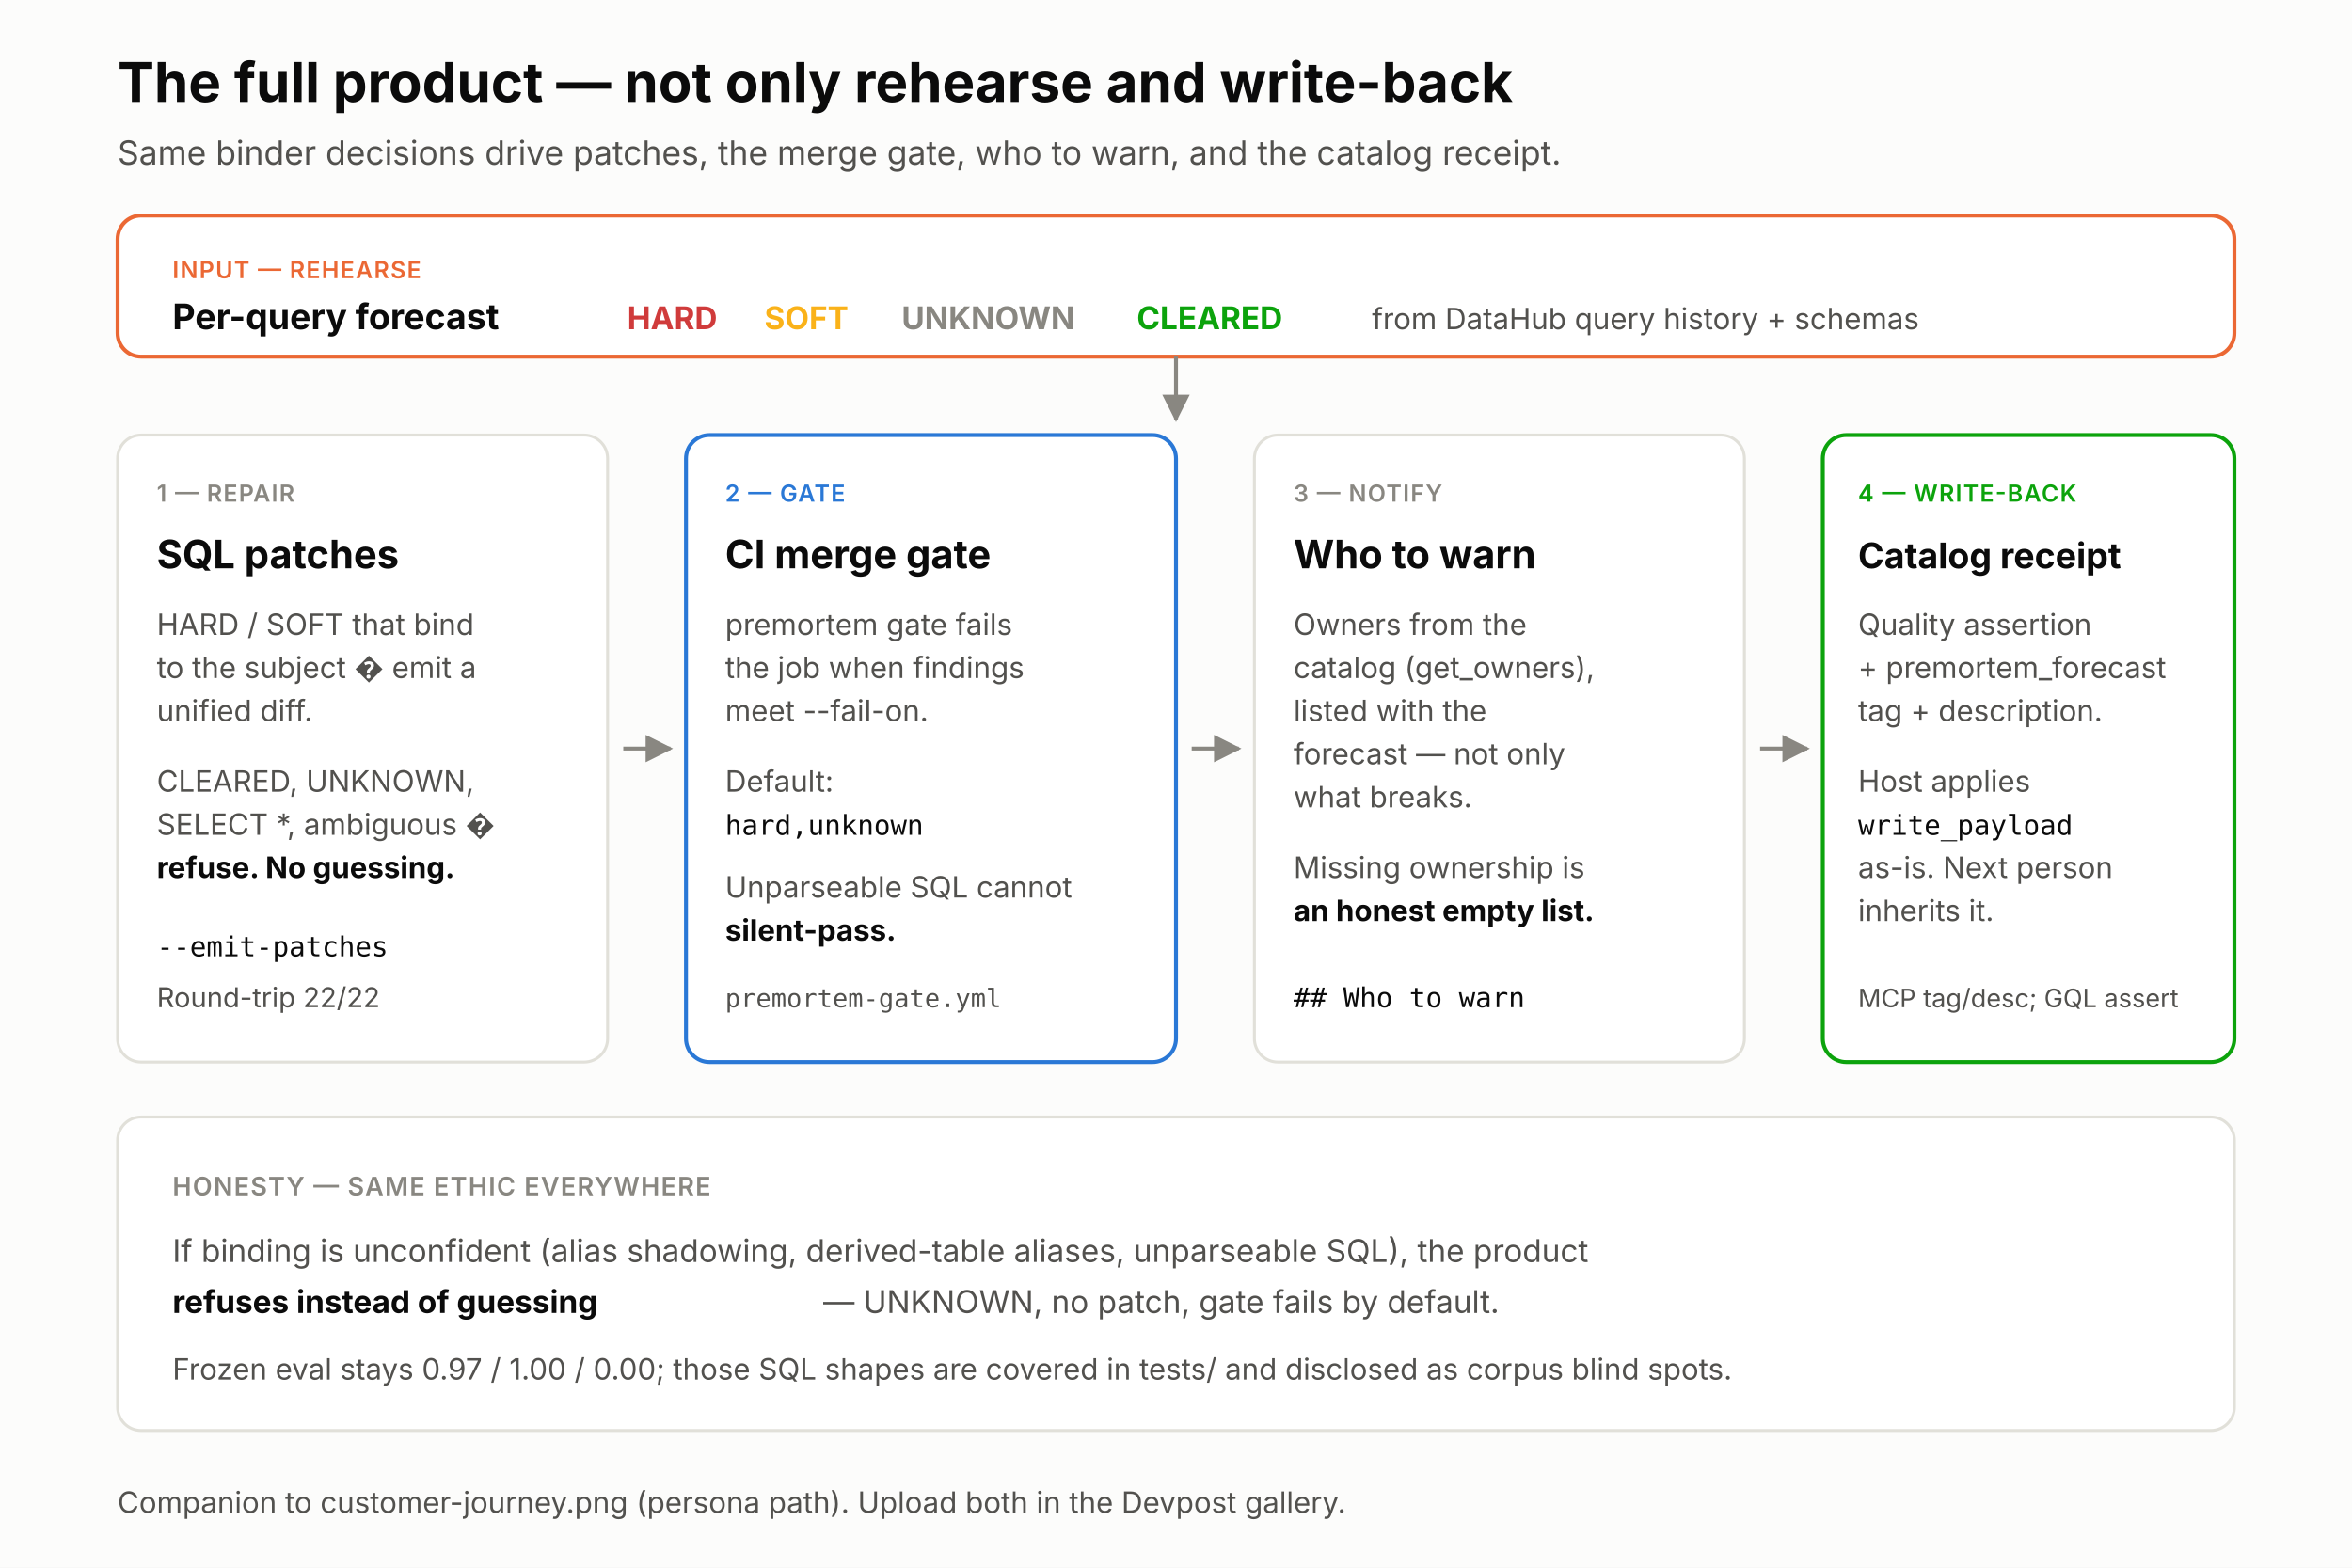
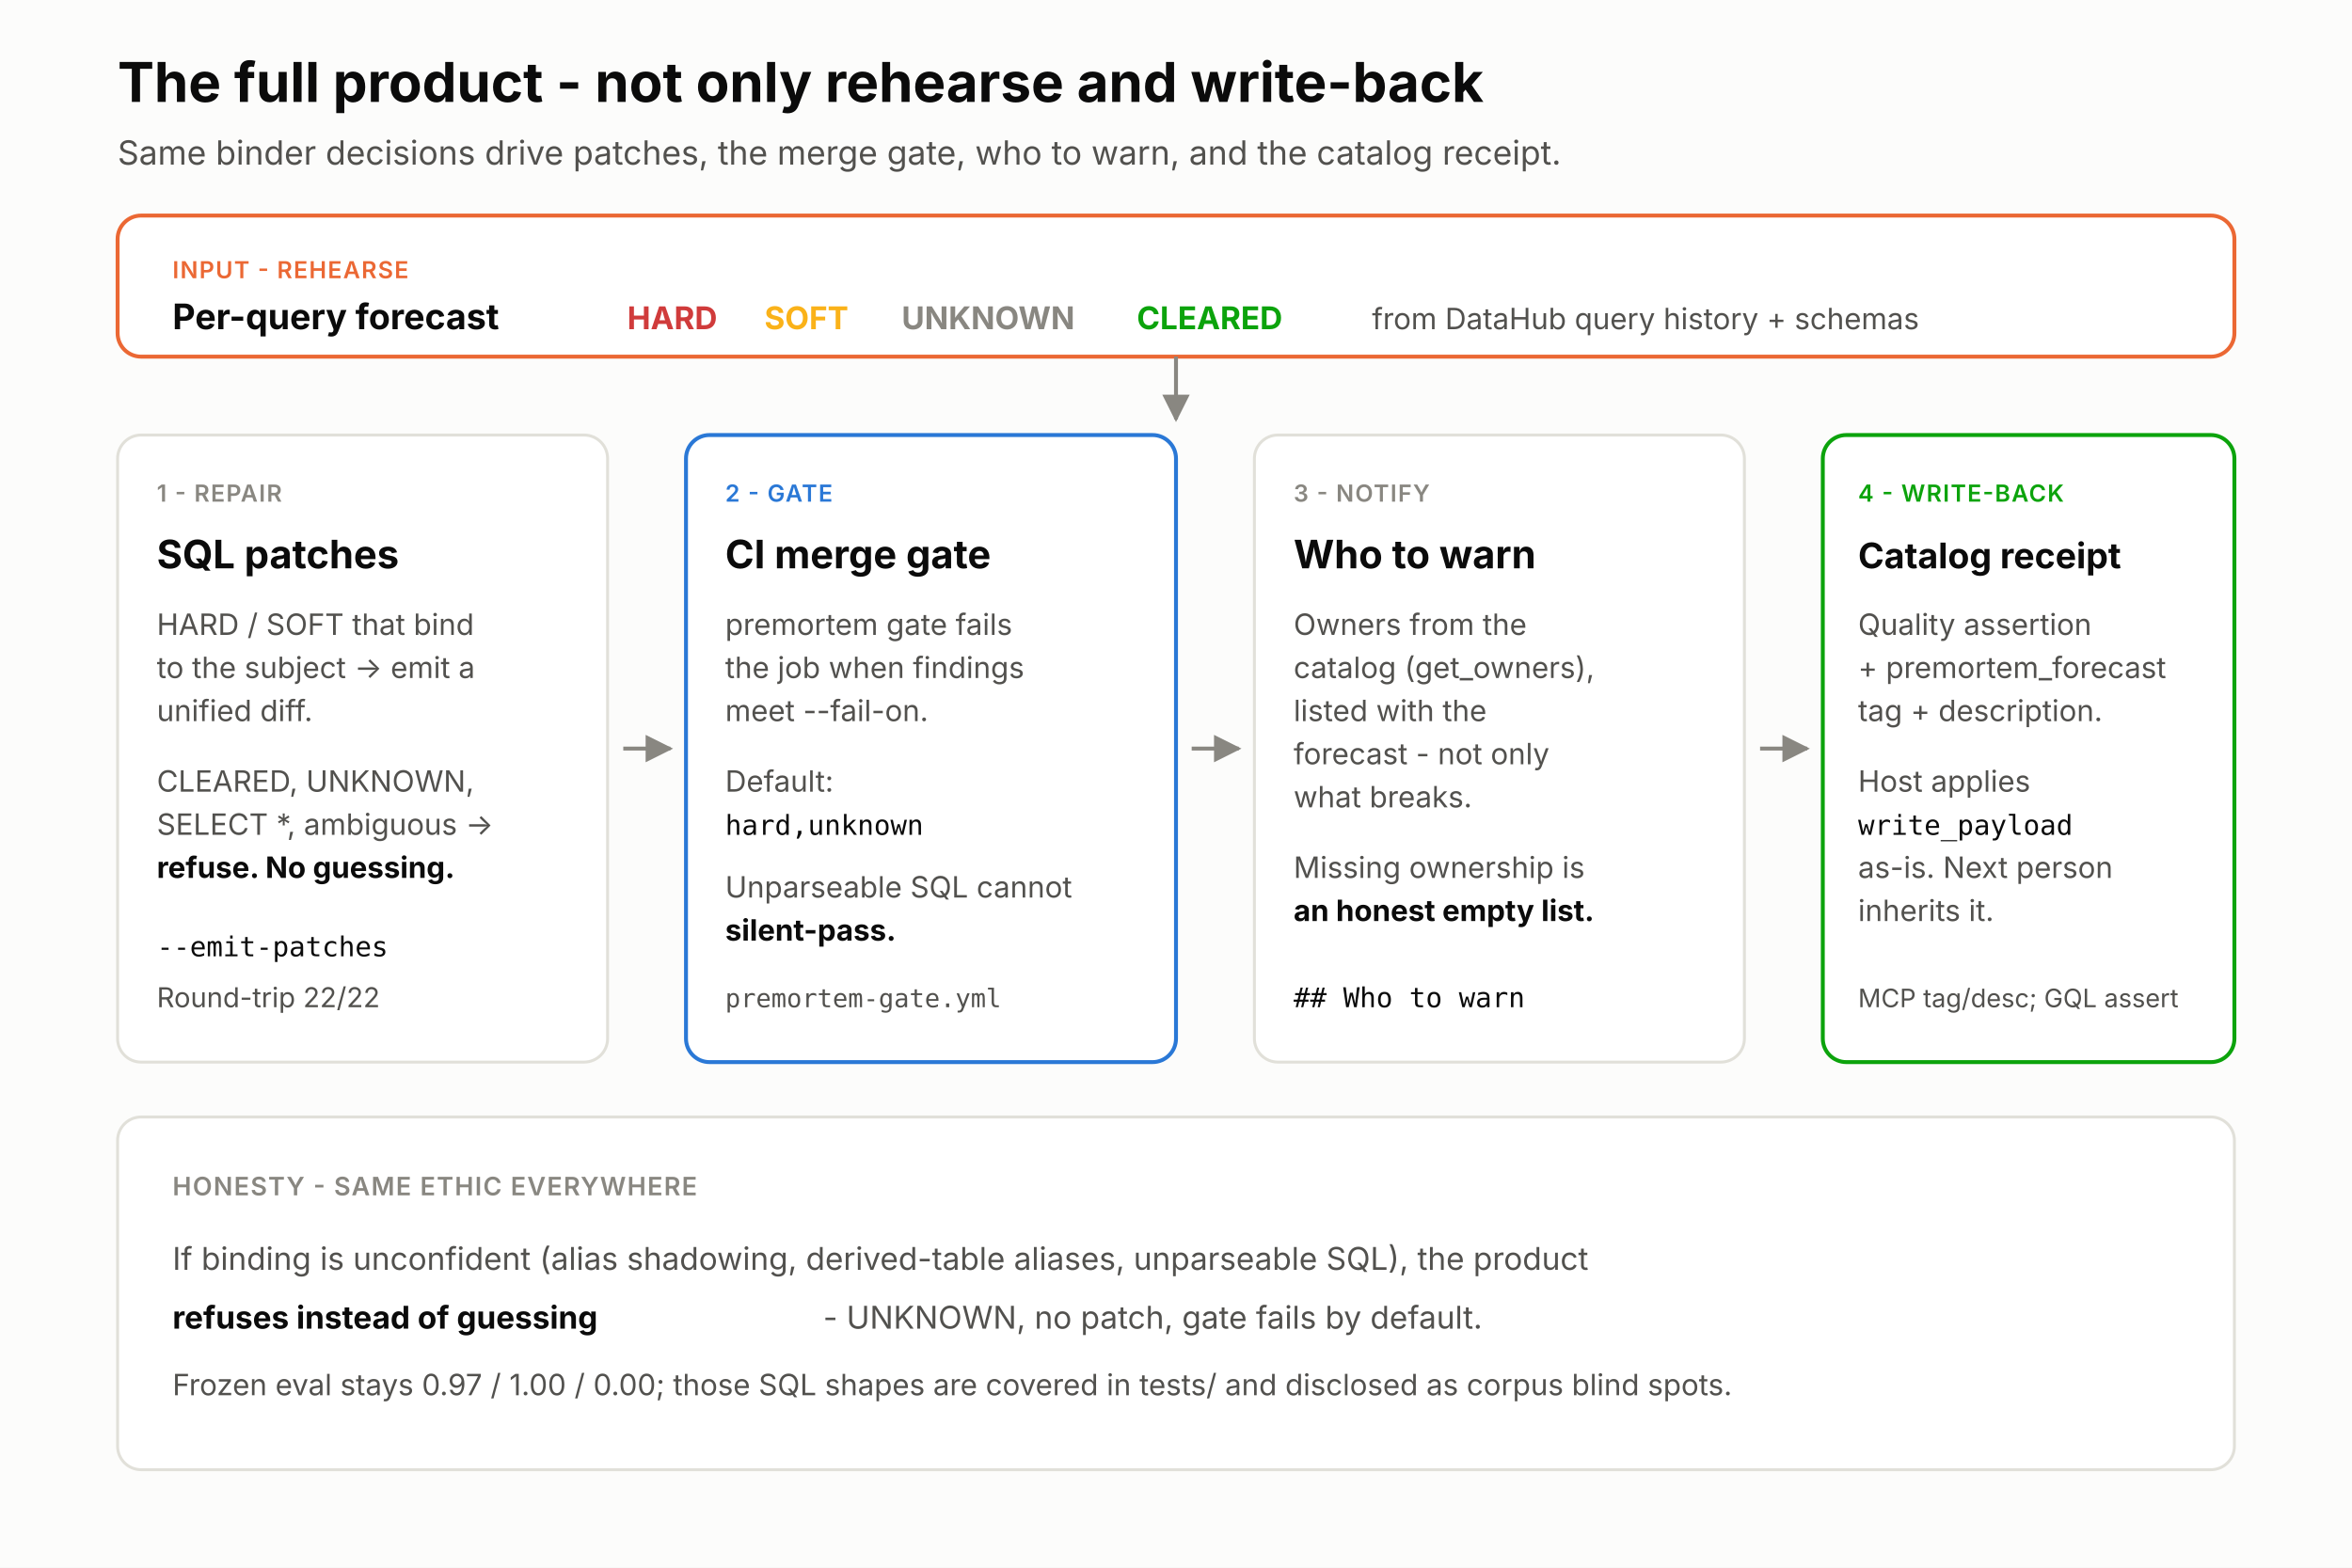
<svg xmlns="http://www.w3.org/2000/svg" viewBox="0 0 1200 800" width="1200" height="800" font-family="system-ui, -apple-system, 'Segoe UI', sans-serif">
  <rect width="1200" height="800" fill="#fcfcfb" />
  <defs>
    <marker id="ar" viewBox="0 0 10 10" refX="9" refY="5" markerWidth="7" markerHeight="7" orient="auto-start-reverse">
      <path d="M0 0 L10 5 L0 10 z" fill="#898781" />
    </marker>
  </defs>
-   <text x="60" y="52" font-size="28" font-weight="700" fill="#0b0b0b">The full product — not only rehearse and write-back</text>
+   <text x="60" y="52" font-size="28" font-weight="700" fill="#0b0b0b">The full product - not only rehearse and write-back</text>
  <text x="60" y="84" font-size="17" fill="#52514e">Same binder decisions drive patches, the merge gate, who to warn, and the catalog receipt.</text>
  <rect x="60" y="110" width="1080" height="72" rx="12" fill="#ffffff" stroke="#eb6834" stroke-width="2" />
-   <text x="88" y="142" font-size="12" font-weight="600" fill="#eb6834" letter-spacing="0.6">INPUT — REHEARSE</text>
+   <text x="88" y="142" font-size="12" font-weight="600" fill="#eb6834" letter-spacing="0.6">INPUT - REHEARSE</text>
  <text x="88" y="168" font-size="18" font-weight="700" fill="#0b0b0b">Per-query forecast</text>
  <text x="320" y="168" font-size="16" font-weight="700" fill="#d03b3b">HARD</text>
  <text x="390" y="168" font-size="16" font-weight="700" fill="#fab219">SOFT</text>
  <text x="460" y="168" font-size="16" font-weight="700" fill="#898781">UNKNOWN</text>
  <text x="580" y="168" font-size="16" font-weight="700" fill="#0ca30c">CLEARED</text>
  <text x="700" y="168" font-size="15" fill="#52514e">from DataHub query history + schemas</text>
  <path d="M600 182 L600 214" stroke="#898781" stroke-width="2" marker-end="url(#ar)" />
  <rect x="60" y="222" width="250" height="320" rx="12" fill="#ffffff" stroke="#e1e0d9" stroke-width="1.5" />
-   <text x="80" y="256" font-size="12" font-weight="600" fill="#898781" letter-spacing="0.6">1 — REPAIR</text>
+   <text x="80" y="256" font-size="12" font-weight="600" fill="#898781" letter-spacing="0.6">1 - REPAIR</text>
  <text x="80" y="290" font-size="20" font-weight="700" fill="#0b0b0b">SQL patches</text>
  <text x="80" y="324" font-size="15" fill="#52514e">HARD / SOFT that bind</text>
-   <text x="80" y="346" font-size="15" fill="#52514e">to the subject � emit a</text>
+   <text x="80" y="346" font-size="15" fill="#52514e">to the subject -&gt; emit a</text>
  <text x="80" y="368" font-size="15" fill="#52514e">unified diff.</text>
  <text x="80" y="404" font-size="15" fill="#52514e">CLEARED, UNKNOWN,</text>
-   <text x="80" y="426" font-size="15" fill="#52514e">SELECT *, ambiguous �</text>
+   <text x="80" y="426" font-size="15" fill="#52514e">SELECT *, ambiguous -&gt;</text>
  <text x="80" y="448" font-size="15" font-weight="700" fill="#0b0b0b">refuse. No guessing.</text>
  <text x="80" y="488" font-size="14" font-family="ui-monospace, Menlo, monospace" fill="#0b0b0b">--emit-patches</text>
  <text x="80" y="514" font-size="14" fill="#52514e">Round-trip 22/22</text>
  <path d="M318 382 L342 382" stroke="#898781" stroke-width="2" marker-end="url(#ar)" />
  <rect x="350" y="222" width="250" height="320" rx="12" fill="#ffffff" stroke="#2a78d6" stroke-width="2" />
-   <text x="370" y="256" font-size="12" font-weight="600" fill="#2a78d6" letter-spacing="0.6">2 — GATE</text>
+   <text x="370" y="256" font-size="12" font-weight="600" fill="#2a78d6" letter-spacing="0.6">2 - GATE</text>
  <text x="370" y="290" font-size="20" font-weight="700" fill="#0b0b0b">CI merge gate</text>
  <text x="370" y="324" font-size="15" fill="#52514e">premortem gate fails</text>
  <text x="370" y="346" font-size="15" fill="#52514e">the job when findings</text>
  <text x="370" y="368" font-size="15" fill="#52514e">meet --fail-on.</text>
  <text x="370" y="404" font-size="15" fill="#52514e">Default:</text>
  <text x="370" y="426" font-size="14" font-family="ui-monospace, Menlo, monospace" fill="#0b0b0b">hard,unknown</text>
  <text x="370" y="458" font-size="15" fill="#52514e">Unparseable SQL cannot</text>
  <text x="370" y="480" font-size="15" font-weight="700" fill="#0b0b0b">silent-pass.</text>
  <text x="370" y="514" font-size="13" font-family="ui-monospace, Menlo, monospace" fill="#52514e">premortem-gate.yml</text>
  <path d="M608 382 L632 382" stroke="#898781" stroke-width="2" marker-end="url(#ar)" />
  <rect x="640" y="222" width="250" height="320" rx="12" fill="#ffffff" stroke="#e1e0d9" stroke-width="1.5" />
-   <text x="660" y="256" font-size="12" font-weight="600" fill="#898781" letter-spacing="0.6">3 — NOTIFY</text>
+   <text x="660" y="256" font-size="12" font-weight="600" fill="#898781" letter-spacing="0.6">3 - NOTIFY</text>
  <text x="660" y="290" font-size="20" font-weight="700" fill="#0b0b0b">Who to warn</text>
  <text x="660" y="324" font-size="15" fill="#52514e">Owners from the</text>
  <text x="660" y="346" font-size="15" fill="#52514e">catalog (get_owners),</text>
  <text x="660" y="368" font-size="15" fill="#52514e">listed with the</text>
-   <text x="660" y="390" font-size="15" fill="#52514e">forecast — not only</text>
+   <text x="660" y="390" font-size="15" fill="#52514e">forecast - not only</text>
  <text x="660" y="412" font-size="15" fill="#52514e">what breaks.</text>
  <text x="660" y="448" font-size="15" fill="#52514e">Missing ownership is</text>
  <text x="660" y="470" font-size="15" font-weight="700" fill="#0b0b0b">an honest empty list.</text>
  <text x="660" y="514" font-size="14" font-family="ui-monospace, Menlo, monospace" fill="#0b0b0b">## Who to warn</text>
  <path d="M898 382 L922 382" stroke="#898781" stroke-width="2" marker-end="url(#ar)" />
  <rect x="930" y="222" width="210" height="320" rx="12" fill="#ffffff" stroke="#0ca30c" stroke-width="2" />
-   <text x="948" y="256" font-size="12" font-weight="600" fill="#0ca30c" letter-spacing="0.6">4 — WRITE-BACK</text>
+   <text x="948" y="256" font-size="12" font-weight="600" fill="#0ca30c" letter-spacing="0.6">4 - WRITE-BACK</text>
  <text x="948" y="290" font-size="18" font-weight="700" fill="#0b0b0b">Catalog receipt</text>
  <text x="948" y="324" font-size="15" fill="#52514e">Quality assertion</text>
  <text x="948" y="346" font-size="15" fill="#52514e">+ premortem_forecast</text>
  <text x="948" y="368" font-size="15" fill="#52514e">tag + description.</text>
  <text x="948" y="404" font-size="15" fill="#52514e">Host applies</text>
  <text x="948" y="426" font-size="14" font-family="ui-monospace, Menlo, monospace" fill="#0b0b0b">write_payload</text>
  <text x="948" y="448" font-size="15" fill="#52514e">as-is. Next person</text>
  <text x="948" y="470" font-size="15" fill="#52514e">inherits it.</text>
  <text x="948" y="514" font-size="13" fill="#52514e">MCP tag/desc; GQL assert</text>
-   <rect x="60" y="570" width="1080" height="160" rx="12" fill="#ffffff" stroke="#e1e0d9" stroke-width="1.5" />
-   <text x="88" y="610" font-size="13" font-weight="600" fill="#898781" letter-spacing="0.6">HONESTY — SAME ETHIC EVERYWHERE</text>
-   <text x="88" y="644" font-size="16" fill="#52514e">If binding is unconfident (alias shadowing, derived-table aliases, unparseable SQL), the product</text>
-   <text x="88" y="670" font-size="16" fill="#0b0b0b" font-weight="700">refuses instead of guessing</text>
-   <text x="420" y="670" font-size="16" fill="#52514e"> —  UNKNOWN, no patch, gate fails by default.</text>
-   <text x="88" y="704" font-size="15" fill="#52514e">Frozen eval stays 0.97 / 1.00 / 0.00; those SQL shapes are covered in tests/ and disclosed as corpus blind spots.</text>
-   <text x="60" y="772" font-size="15" fill="#52514e">Companion to customer-journey.png (persona path). Upload both in the Devpost gallery.</text>
+   <rect x="60" y="570" width="1080" height="180" rx="12" fill="#ffffff" stroke="#e1e0d9" stroke-width="1.5" />
+   <text x="88" y="610" font-size="13" font-weight="600" fill="#898781" letter-spacing="0.6">HONESTY - SAME ETHIC EVERYWHERE</text>
+   <text x="88" y="648" font-size="16" fill="#52514e">If binding is unconfident (alias shadowing, derived-table aliases, unparseable SQL), the product</text>
+   <text x="88" y="678" font-size="16" font-weight="700" fill="#0b0b0b">refuses instead of guessing</text>
+   <text x="420" y="678" font-size="16" fill="#52514e"> - UNKNOWN, no patch, gate fails by default.</text>
+   <text x="88" y="712" font-size="15" fill="#52514e">Frozen eval stays 0.97 / 1.00 / 0.00; those SQL shapes are covered in tests/ and disclosed as corpus blind spots.</text>
</svg>
